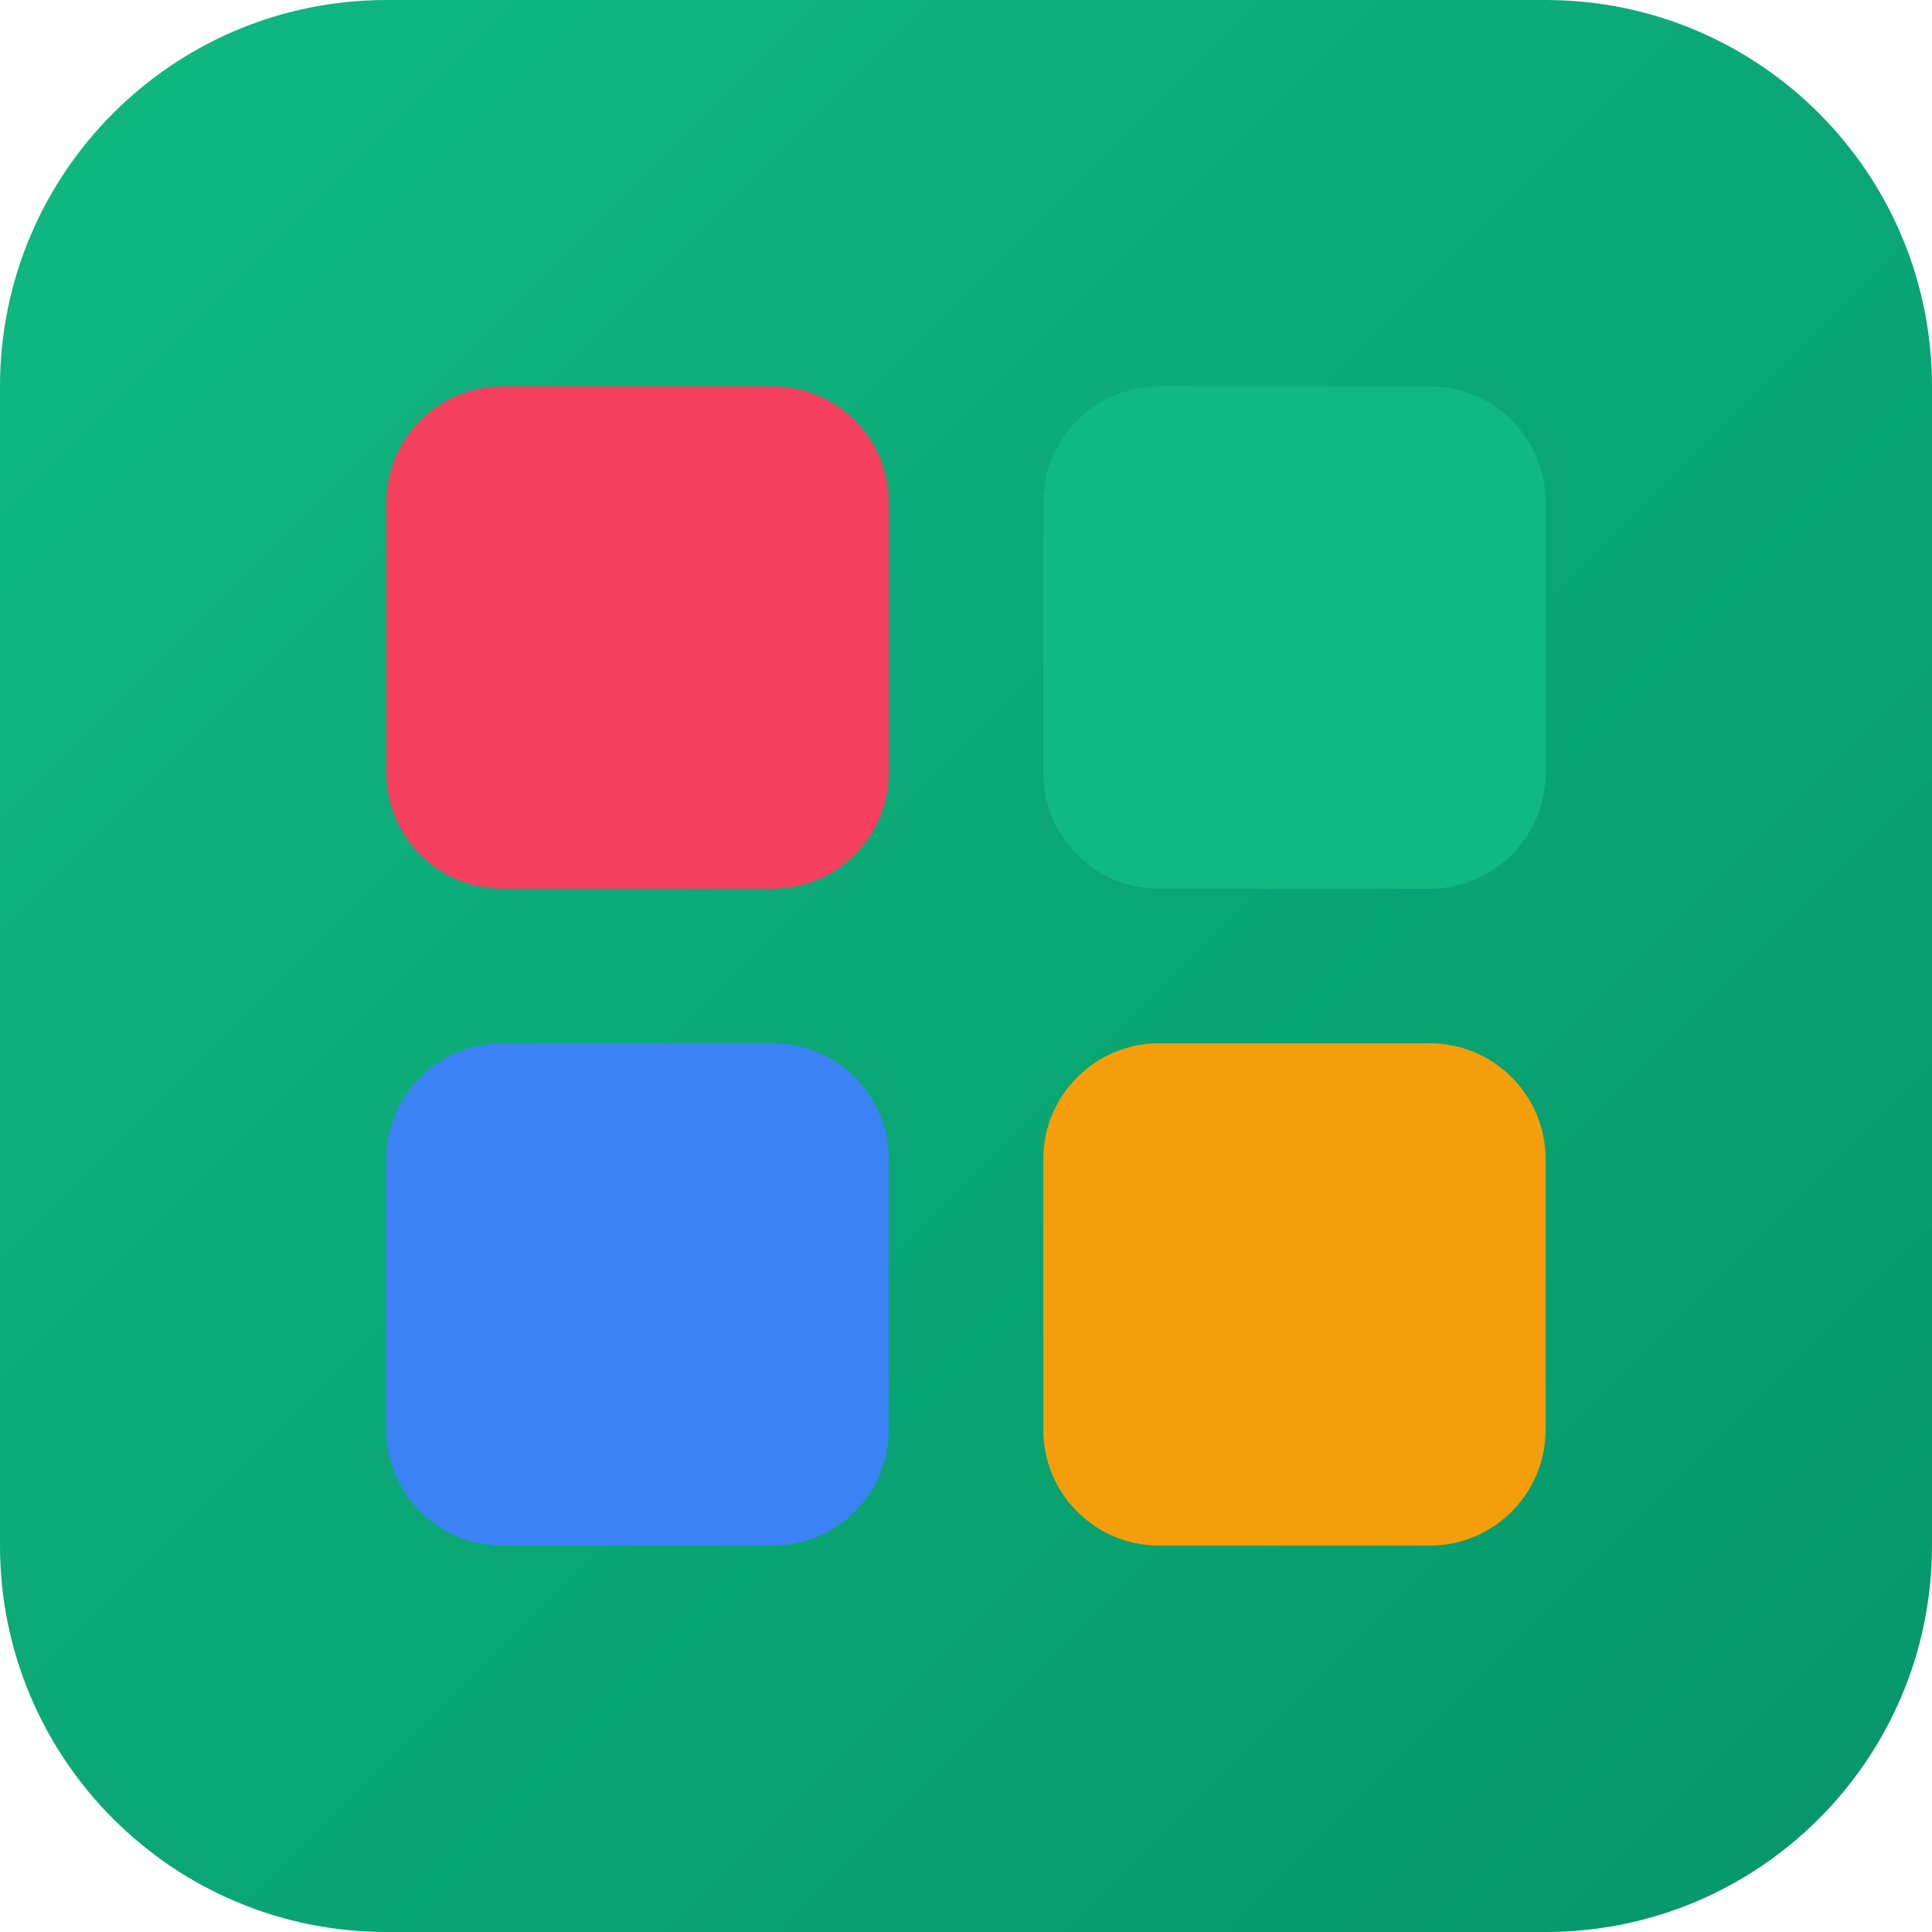
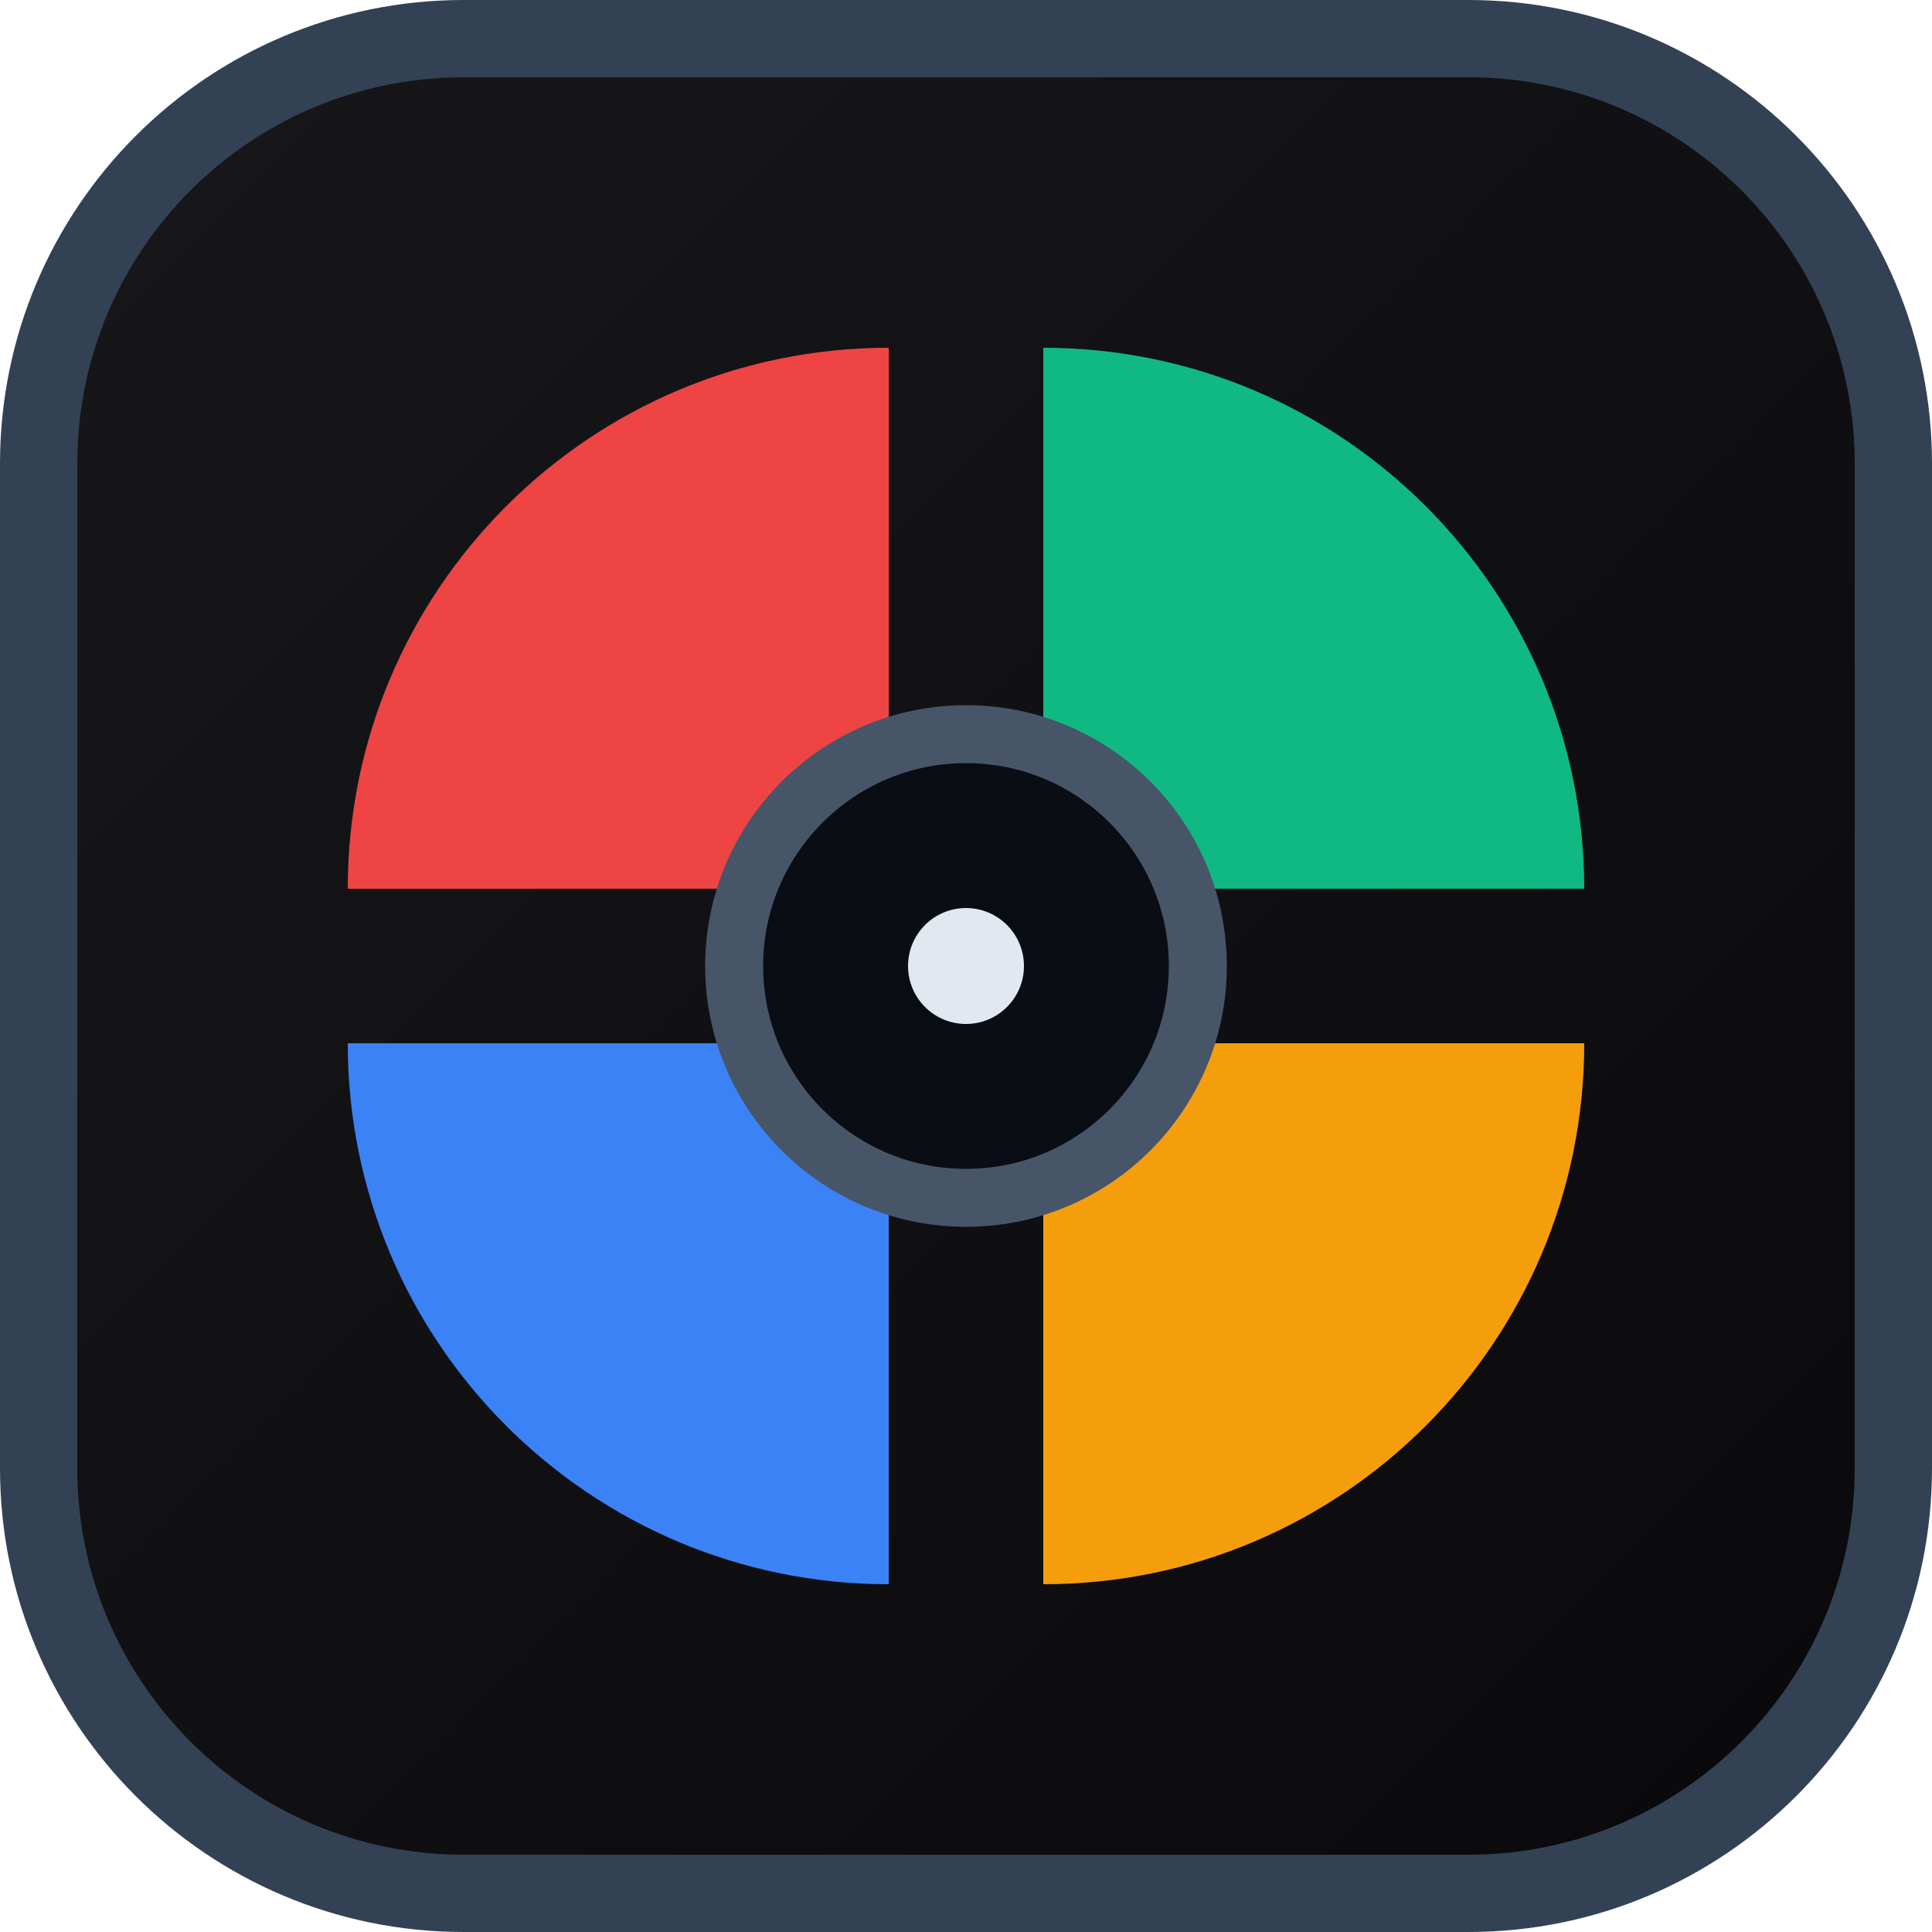
<svg xmlns="http://www.w3.org/2000/svg" viewBox="0 0 100 100" width="100" height="100">
  <defs>
    <linearGradient id="mem-bg" x1="0%" y1="0%" x2="100%" y2="100%">
-       <stop offset="0%" stop-color="#10b981" />
-       <stop offset="100%" stop-color="#059669" />
+       <stop offset="0%" stop-color="#18181b" />
+       <stop offset="100%" stop-color="#09090b" />
    </linearGradient>
  </defs>
-   <rect width="100" height="100" rx="20" fill="url(#mem-bg)" />
-   <rect x="20" y="20" width="26" height="26" rx="6" fill="#f43f5e" />
-   <rect x="54" y="20" width="26" height="26" rx="6" fill="#10b981" />
-   <rect x="20" y="54" width="26" height="26" rx="6" fill="#3b82f6" />
-   <rect x="54" y="54" width="26" height="26" rx="6" fill="#f59e0b" />
+   <rect x="2" y="2" width="96" height="96" rx="22" fill="url(#mem-bg)" stroke="#334155" stroke-width="4" />
+   <path d="M18 46A28 28 0 0 1 46 18V46Z" fill="#ef4444" />
+   <path d="M54 18A28 28 0 0 1 82 46H54Z" fill="#10b981" />
+   <path d="M18 54H46V82A28 28 0 0 1 18 54Z" fill="#3b82f6" />
+   <path d="M54 54H82A28 28 0 0 1 54 82Z" fill="#f59e0b" />
+   <circle cx="50" cy="50" r="12" fill="#0b0d14" stroke="#475569" stroke-width="3" />
+   <circle cx="50" cy="50" r="3" fill="#e2e8f0" />
</svg>
